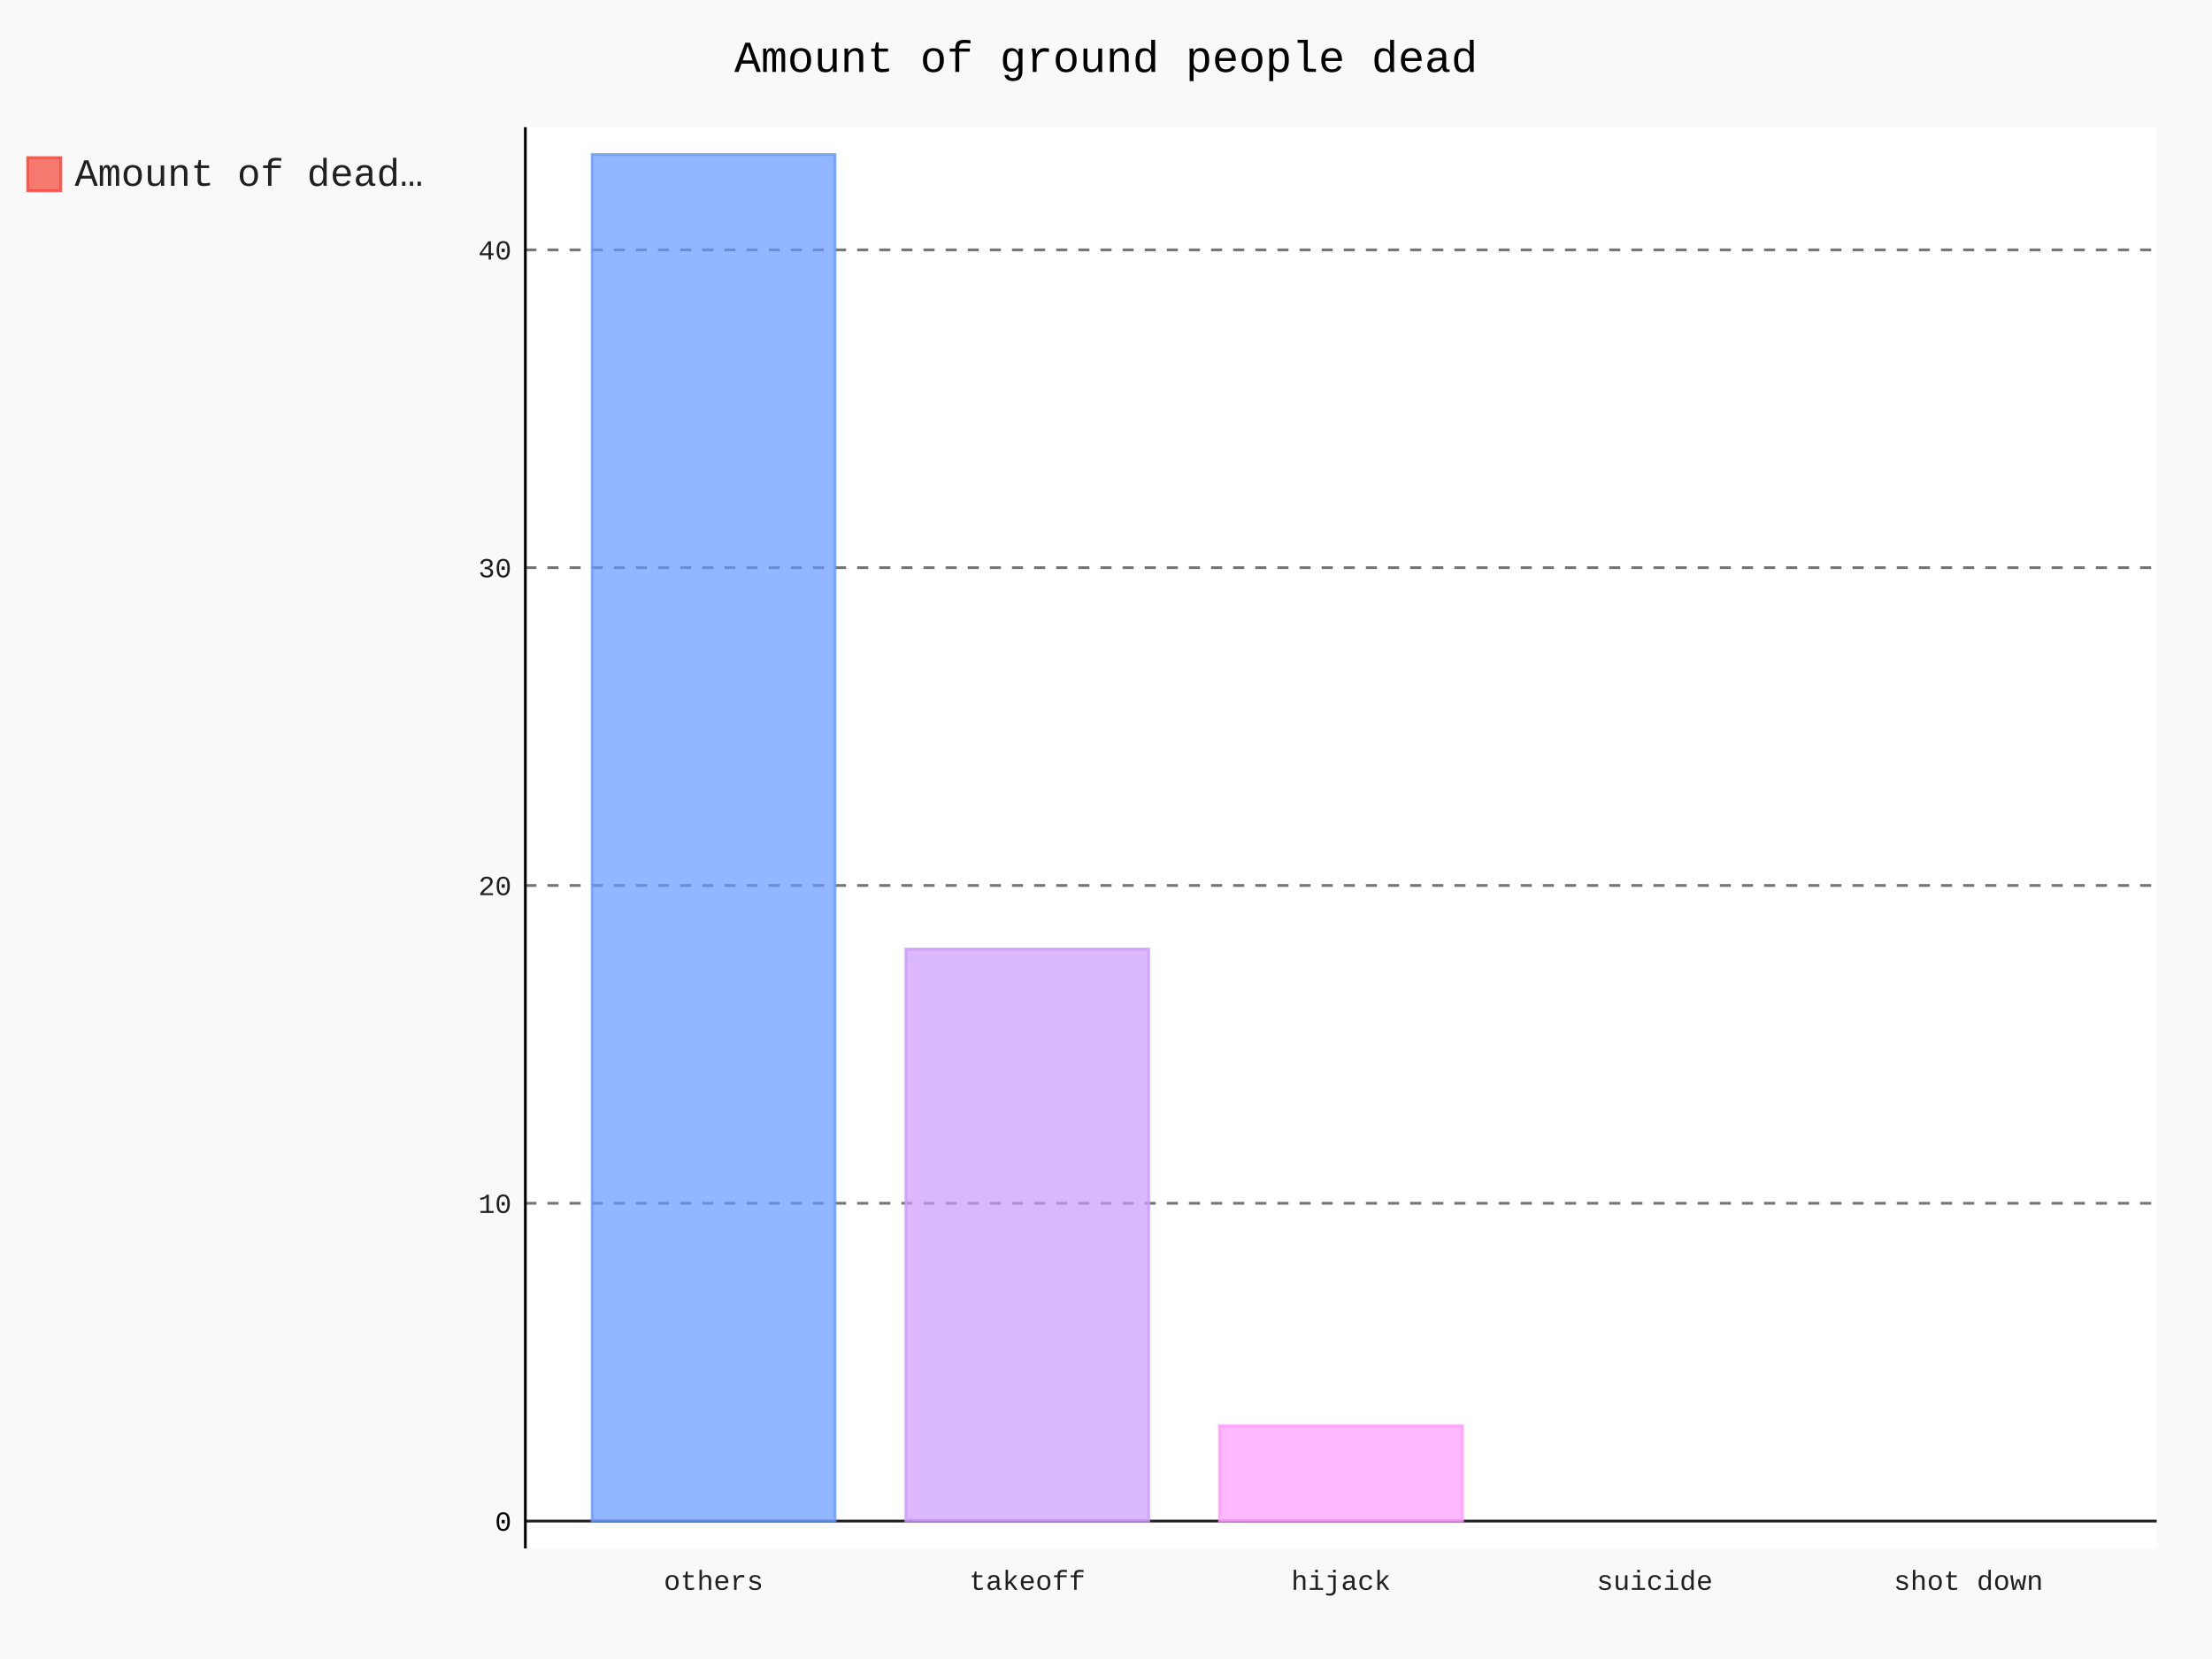
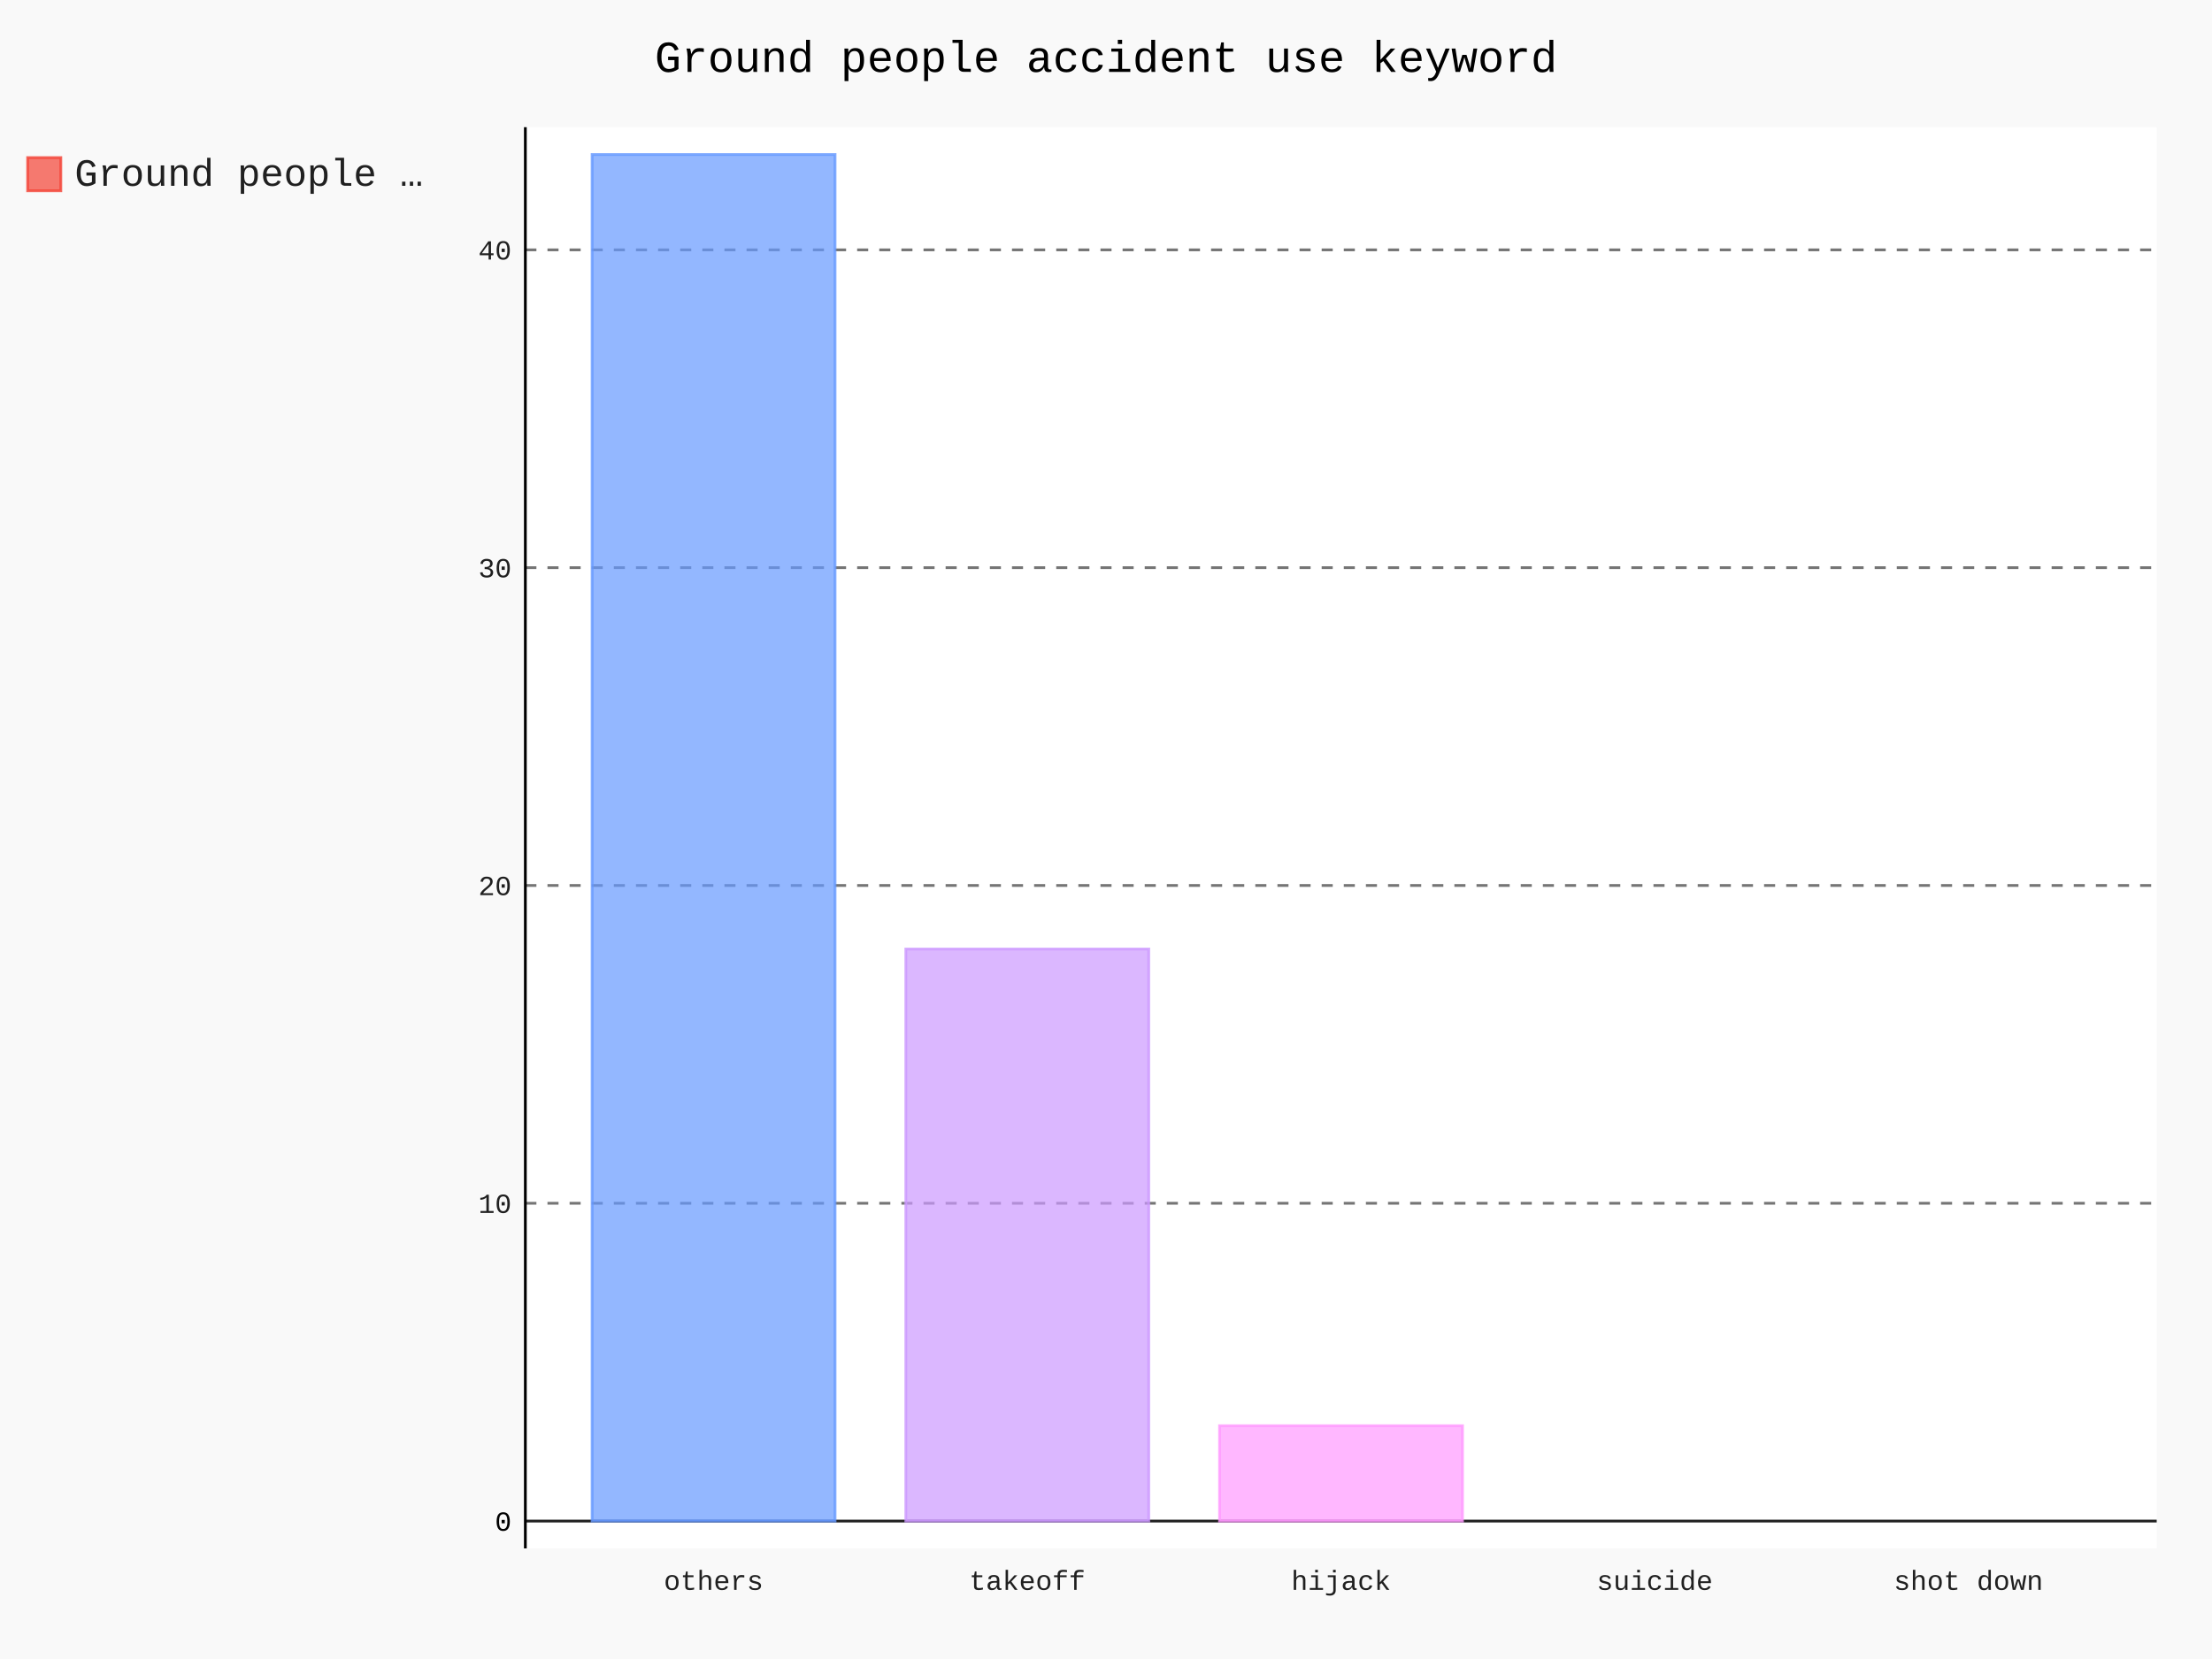
- <svg xmlns="http://www.w3.org/2000/svg" id="chart-aed805e6-058a-4db9-addb-8799b63bea30" class="pygal-chart" viewBox="0 0 800 600">
+ <svg xmlns="http://www.w3.org/2000/svg" id="chart-74a1be90-c77b-4767-a77f-af39a19f3a30" class="pygal-chart" viewBox="0 0 800 600">
  <defs>
-     <style type="text/css">#chart-aed805e6-058a-4db9-addb-8799b63bea30{-webkit-user-select:none;-webkit-font-smoothing:antialiased;font-family:Consolas,"Liberation Mono",Menlo,Courier,monospace}#chart-aed805e6-058a-4db9-addb-8799b63bea30 .title{font-family:Consolas,"Liberation Mono",Menlo,Courier,monospace;font-size:16px}#chart-aed805e6-058a-4db9-addb-8799b63bea30 .legends .legend text{font-family:Consolas,"Liberation Mono",Menlo,Courier,monospace;font-size:14px}#chart-aed805e6-058a-4db9-addb-8799b63bea30 .axis text{font-family:Consolas,"Liberation Mono",Menlo,Courier,monospace;font-size:10px}#chart-aed805e6-058a-4db9-addb-8799b63bea30 .axis text.major{font-family:Consolas,"Liberation Mono",Menlo,Courier,monospace;font-size:10px}#chart-aed805e6-058a-4db9-addb-8799b63bea30 .text-overlay text.value{font-family:Consolas,"Liberation Mono",Menlo,Courier,monospace;font-size:16px}#chart-aed805e6-058a-4db9-addb-8799b63bea30 .text-overlay text.label{font-family:Consolas,"Liberation Mono",Menlo,Courier,monospace;font-size:10px}#chart-aed805e6-058a-4db9-addb-8799b63bea30 .tooltip{font-family:Consolas,"Liberation Mono",Menlo,Courier,monospace;font-size:14px}#chart-aed805e6-058a-4db9-addb-8799b63bea30 text.no_data{font-family:Consolas,"Liberation Mono",Menlo,Courier,monospace;font-size:64px}
- #chart-aed805e6-058a-4db9-addb-8799b63bea30{background-color:rgba(249,249,249,1)}#chart-aed805e6-058a-4db9-addb-8799b63bea30 path,#chart-aed805e6-058a-4db9-addb-8799b63bea30 line,#chart-aed805e6-058a-4db9-addb-8799b63bea30 rect,#chart-aed805e6-058a-4db9-addb-8799b63bea30 circle{-webkit-transition:150ms;-moz-transition:150ms;transition:150ms}#chart-aed805e6-058a-4db9-addb-8799b63bea30 .graph &gt; .background{fill:rgba(249,249,249,1)}#chart-aed805e6-058a-4db9-addb-8799b63bea30 .plot &gt; .background{fill:rgba(255,255,255,1)}#chart-aed805e6-058a-4db9-addb-8799b63bea30 .graph{fill:rgba(0,0,0,.87)}#chart-aed805e6-058a-4db9-addb-8799b63bea30 text.no_data{fill:rgba(0,0,0,1)}#chart-aed805e6-058a-4db9-addb-8799b63bea30 .title{fill:rgba(0,0,0,1)}#chart-aed805e6-058a-4db9-addb-8799b63bea30 .legends .legend text{fill:rgba(0,0,0,.87)}#chart-aed805e6-058a-4db9-addb-8799b63bea30 .legends .legend:hover text{fill:rgba(0,0,0,1)}#chart-aed805e6-058a-4db9-addb-8799b63bea30 .axis .line{stroke:rgba(0,0,0,1)}#chart-aed805e6-058a-4db9-addb-8799b63bea30 .axis .guide.line{stroke:rgba(0,0,0,.54)}#chart-aed805e6-058a-4db9-addb-8799b63bea30 .axis .major.line{stroke:rgba(0,0,0,.87)}#chart-aed805e6-058a-4db9-addb-8799b63bea30 .axis text.major{fill:rgba(0,0,0,1)}#chart-aed805e6-058a-4db9-addb-8799b63bea30 .axis.y .guides:hover .guide.line,#chart-aed805e6-058a-4db9-addb-8799b63bea30 .line-graph .axis.x .guides:hover .guide.line,#chart-aed805e6-058a-4db9-addb-8799b63bea30 .stackedline-graph .axis.x .guides:hover .guide.line,#chart-aed805e6-058a-4db9-addb-8799b63bea30 .xy-graph .axis.x .guides:hover .guide.line{stroke:rgba(0,0,0,1)}#chart-aed805e6-058a-4db9-addb-8799b63bea30 .axis .guides:hover text{fill:rgba(0,0,0,1)}#chart-aed805e6-058a-4db9-addb-8799b63bea30 .reactive{fill-opacity:.7;stroke-opacity:.8}#chart-aed805e6-058a-4db9-addb-8799b63bea30 .ci{stroke:rgba(0,0,0,.87)}#chart-aed805e6-058a-4db9-addb-8799b63bea30 .reactive.active,#chart-aed805e6-058a-4db9-addb-8799b63bea30 .active .reactive{fill-opacity:.8;stroke-opacity:.9;stroke-width:4}#chart-aed805e6-058a-4db9-addb-8799b63bea30 .ci .reactive.active{stroke-width:1.5}#chart-aed805e6-058a-4db9-addb-8799b63bea30 .series text{fill:rgba(0,0,0,1)}#chart-aed805e6-058a-4db9-addb-8799b63bea30 .tooltip rect{fill:rgba(255,255,255,1);stroke:rgba(0,0,0,1);-webkit-transition:opacity 150ms;-moz-transition:opacity 150ms;transition:opacity 150ms}#chart-aed805e6-058a-4db9-addb-8799b63bea30 .tooltip .label{fill:rgba(0,0,0,.87)}#chart-aed805e6-058a-4db9-addb-8799b63bea30 .tooltip .label{fill:rgba(0,0,0,.87)}#chart-aed805e6-058a-4db9-addb-8799b63bea30 .tooltip .legend{font-size:.8em;fill:rgba(0,0,0,.54)}#chart-aed805e6-058a-4db9-addb-8799b63bea30 .tooltip .x_label{font-size:.6em;fill:rgba(0,0,0,1)}#chart-aed805e6-058a-4db9-addb-8799b63bea30 .tooltip .xlink{font-size:.5em;text-decoration:underline}#chart-aed805e6-058a-4db9-addb-8799b63bea30 .tooltip .value{font-size:1.5em}#chart-aed805e6-058a-4db9-addb-8799b63bea30 .bound{font-size:.5em}#chart-aed805e6-058a-4db9-addb-8799b63bea30 .max-value{font-size:.75em;fill:rgba(0,0,0,.54)}#chart-aed805e6-058a-4db9-addb-8799b63bea30 .map-element{fill:rgba(255,255,255,1);stroke:rgba(0,0,0,.54) !important}#chart-aed805e6-058a-4db9-addb-8799b63bea30 .map-element .reactive{fill-opacity:inherit;stroke-opacity:inherit}#chart-aed805e6-058a-4db9-addb-8799b63bea30 .color-0,#chart-aed805e6-058a-4db9-addb-8799b63bea30 .color-0 a:visited{stroke:#F44336;fill:#F44336}#chart-aed805e6-058a-4db9-addb-8799b63bea30 .text-overlay .color-0 text{fill:black}
- #chart-aed805e6-058a-4db9-addb-8799b63bea30 text.no_data{text-anchor:middle}#chart-aed805e6-058a-4db9-addb-8799b63bea30 .guide.line{fill:none}#chart-aed805e6-058a-4db9-addb-8799b63bea30 .centered{text-anchor:middle}#chart-aed805e6-058a-4db9-addb-8799b63bea30 .title{text-anchor:middle}#chart-aed805e6-058a-4db9-addb-8799b63bea30 .legends .legend text{fill-opacity:1}#chart-aed805e6-058a-4db9-addb-8799b63bea30 .axis.x text{text-anchor:middle}#chart-aed805e6-058a-4db9-addb-8799b63bea30 .axis.x:not(.web) text[transform]{text-anchor:start}#chart-aed805e6-058a-4db9-addb-8799b63bea30 .axis.x:not(.web) text[transform].backwards{text-anchor:end}#chart-aed805e6-058a-4db9-addb-8799b63bea30 .axis.y text{text-anchor:end}#chart-aed805e6-058a-4db9-addb-8799b63bea30 .axis.y text[transform].backwards{text-anchor:start}#chart-aed805e6-058a-4db9-addb-8799b63bea30 .axis.y2 text{text-anchor:start}#chart-aed805e6-058a-4db9-addb-8799b63bea30 .axis.y2 text[transform].backwards{text-anchor:end}#chart-aed805e6-058a-4db9-addb-8799b63bea30 .axis .guide.line{stroke-dasharray:4,4}#chart-aed805e6-058a-4db9-addb-8799b63bea30 .axis .major.guide.line{stroke-dasharray:6,6}#chart-aed805e6-058a-4db9-addb-8799b63bea30 .horizontal .axis.y .guide.line,#chart-aed805e6-058a-4db9-addb-8799b63bea30 .horizontal .axis.y2 .guide.line,#chart-aed805e6-058a-4db9-addb-8799b63bea30 .vertical .axis.x .guide.line{opacity:0}#chart-aed805e6-058a-4db9-addb-8799b63bea30 .horizontal .axis.always_show .guide.line,#chart-aed805e6-058a-4db9-addb-8799b63bea30 .vertical .axis.always_show .guide.line{opacity:1 !important}#chart-aed805e6-058a-4db9-addb-8799b63bea30 .axis.y .guides:hover .guide.line,#chart-aed805e6-058a-4db9-addb-8799b63bea30 .axis.y2 .guides:hover .guide.line,#chart-aed805e6-058a-4db9-addb-8799b63bea30 .axis.x .guides:hover .guide.line{opacity:1}#chart-aed805e6-058a-4db9-addb-8799b63bea30 .axis .guides:hover text{opacity:1}#chart-aed805e6-058a-4db9-addb-8799b63bea30 .nofill{fill:none}#chart-aed805e6-058a-4db9-addb-8799b63bea30 .subtle-fill{fill-opacity:.2}#chart-aed805e6-058a-4db9-addb-8799b63bea30 .dot{stroke-width:1px;fill-opacity:1}#chart-aed805e6-058a-4db9-addb-8799b63bea30 .dot.active{stroke-width:5px}#chart-aed805e6-058a-4db9-addb-8799b63bea30 .dot.negative{fill:transparent}#chart-aed805e6-058a-4db9-addb-8799b63bea30 text,#chart-aed805e6-058a-4db9-addb-8799b63bea30 tspan{stroke:none !important}#chart-aed805e6-058a-4db9-addb-8799b63bea30 .series text.active{opacity:1}#chart-aed805e6-058a-4db9-addb-8799b63bea30 .tooltip rect{fill-opacity:.95;stroke-width:.5}#chart-aed805e6-058a-4db9-addb-8799b63bea30 .tooltip text{fill-opacity:1}#chart-aed805e6-058a-4db9-addb-8799b63bea30 .showable{visibility:hidden}#chart-aed805e6-058a-4db9-addb-8799b63bea30 .showable.shown{visibility:visible}#chart-aed805e6-058a-4db9-addb-8799b63bea30 .gauge-background{fill:rgba(229,229,229,1);stroke:none}#chart-aed805e6-058a-4db9-addb-8799b63bea30 .bg-lines{stroke:rgba(249,249,249,1);stroke-width:2px}</style>
+     <style type="text/css">#chart-74a1be90-c77b-4767-a77f-af39a19f3a30{-webkit-user-select:none;-webkit-font-smoothing:antialiased;font-family:Consolas,"Liberation Mono",Menlo,Courier,monospace}#chart-74a1be90-c77b-4767-a77f-af39a19f3a30 .title{font-family:Consolas,"Liberation Mono",Menlo,Courier,monospace;font-size:16px}#chart-74a1be90-c77b-4767-a77f-af39a19f3a30 .legends .legend text{font-family:Consolas,"Liberation Mono",Menlo,Courier,monospace;font-size:14px}#chart-74a1be90-c77b-4767-a77f-af39a19f3a30 .axis text{font-family:Consolas,"Liberation Mono",Menlo,Courier,monospace;font-size:10px}#chart-74a1be90-c77b-4767-a77f-af39a19f3a30 .axis text.major{font-family:Consolas,"Liberation Mono",Menlo,Courier,monospace;font-size:10px}#chart-74a1be90-c77b-4767-a77f-af39a19f3a30 .text-overlay text.value{font-family:Consolas,"Liberation Mono",Menlo,Courier,monospace;font-size:16px}#chart-74a1be90-c77b-4767-a77f-af39a19f3a30 .text-overlay text.label{font-family:Consolas,"Liberation Mono",Menlo,Courier,monospace;font-size:10px}#chart-74a1be90-c77b-4767-a77f-af39a19f3a30 .tooltip{font-family:Consolas,"Liberation Mono",Menlo,Courier,monospace;font-size:14px}#chart-74a1be90-c77b-4767-a77f-af39a19f3a30 text.no_data{font-family:Consolas,"Liberation Mono",Menlo,Courier,monospace;font-size:64px}
+ #chart-74a1be90-c77b-4767-a77f-af39a19f3a30{background-color:rgba(249,249,249,1)}#chart-74a1be90-c77b-4767-a77f-af39a19f3a30 path,#chart-74a1be90-c77b-4767-a77f-af39a19f3a30 line,#chart-74a1be90-c77b-4767-a77f-af39a19f3a30 rect,#chart-74a1be90-c77b-4767-a77f-af39a19f3a30 circle{-webkit-transition:150ms;-moz-transition:150ms;transition:150ms}#chart-74a1be90-c77b-4767-a77f-af39a19f3a30 .graph &gt; .background{fill:rgba(249,249,249,1)}#chart-74a1be90-c77b-4767-a77f-af39a19f3a30 .plot &gt; .background{fill:rgba(255,255,255,1)}#chart-74a1be90-c77b-4767-a77f-af39a19f3a30 .graph{fill:rgba(0,0,0,.87)}#chart-74a1be90-c77b-4767-a77f-af39a19f3a30 text.no_data{fill:rgba(0,0,0,1)}#chart-74a1be90-c77b-4767-a77f-af39a19f3a30 .title{fill:rgba(0,0,0,1)}#chart-74a1be90-c77b-4767-a77f-af39a19f3a30 .legends .legend text{fill:rgba(0,0,0,.87)}#chart-74a1be90-c77b-4767-a77f-af39a19f3a30 .legends .legend:hover text{fill:rgba(0,0,0,1)}#chart-74a1be90-c77b-4767-a77f-af39a19f3a30 .axis .line{stroke:rgba(0,0,0,1)}#chart-74a1be90-c77b-4767-a77f-af39a19f3a30 .axis .guide.line{stroke:rgba(0,0,0,.54)}#chart-74a1be90-c77b-4767-a77f-af39a19f3a30 .axis .major.line{stroke:rgba(0,0,0,.87)}#chart-74a1be90-c77b-4767-a77f-af39a19f3a30 .axis text.major{fill:rgba(0,0,0,1)}#chart-74a1be90-c77b-4767-a77f-af39a19f3a30 .axis.y .guides:hover .guide.line,#chart-74a1be90-c77b-4767-a77f-af39a19f3a30 .line-graph .axis.x .guides:hover .guide.line,#chart-74a1be90-c77b-4767-a77f-af39a19f3a30 .stackedline-graph .axis.x .guides:hover .guide.line,#chart-74a1be90-c77b-4767-a77f-af39a19f3a30 .xy-graph .axis.x .guides:hover .guide.line{stroke:rgba(0,0,0,1)}#chart-74a1be90-c77b-4767-a77f-af39a19f3a30 .axis .guides:hover text{fill:rgba(0,0,0,1)}#chart-74a1be90-c77b-4767-a77f-af39a19f3a30 .reactive{fill-opacity:.7;stroke-opacity:.8}#chart-74a1be90-c77b-4767-a77f-af39a19f3a30 .ci{stroke:rgba(0,0,0,.87)}#chart-74a1be90-c77b-4767-a77f-af39a19f3a30 .reactive.active,#chart-74a1be90-c77b-4767-a77f-af39a19f3a30 .active .reactive{fill-opacity:.8;stroke-opacity:.9;stroke-width:4}#chart-74a1be90-c77b-4767-a77f-af39a19f3a30 .ci .reactive.active{stroke-width:1.5}#chart-74a1be90-c77b-4767-a77f-af39a19f3a30 .series text{fill:rgba(0,0,0,1)}#chart-74a1be90-c77b-4767-a77f-af39a19f3a30 .tooltip rect{fill:rgba(255,255,255,1);stroke:rgba(0,0,0,1);-webkit-transition:opacity 150ms;-moz-transition:opacity 150ms;transition:opacity 150ms}#chart-74a1be90-c77b-4767-a77f-af39a19f3a30 .tooltip .label{fill:rgba(0,0,0,.87)}#chart-74a1be90-c77b-4767-a77f-af39a19f3a30 .tooltip .label{fill:rgba(0,0,0,.87)}#chart-74a1be90-c77b-4767-a77f-af39a19f3a30 .tooltip .legend{font-size:.8em;fill:rgba(0,0,0,.54)}#chart-74a1be90-c77b-4767-a77f-af39a19f3a30 .tooltip .x_label{font-size:.6em;fill:rgba(0,0,0,1)}#chart-74a1be90-c77b-4767-a77f-af39a19f3a30 .tooltip .xlink{font-size:.5em;text-decoration:underline}#chart-74a1be90-c77b-4767-a77f-af39a19f3a30 .tooltip .value{font-size:1.5em}#chart-74a1be90-c77b-4767-a77f-af39a19f3a30 .bound{font-size:.5em}#chart-74a1be90-c77b-4767-a77f-af39a19f3a30 .max-value{font-size:.75em;fill:rgba(0,0,0,.54)}#chart-74a1be90-c77b-4767-a77f-af39a19f3a30 .map-element{fill:rgba(255,255,255,1);stroke:rgba(0,0,0,.54) !important}#chart-74a1be90-c77b-4767-a77f-af39a19f3a30 .map-element .reactive{fill-opacity:inherit;stroke-opacity:inherit}#chart-74a1be90-c77b-4767-a77f-af39a19f3a30 .color-0,#chart-74a1be90-c77b-4767-a77f-af39a19f3a30 .color-0 a:visited{stroke:#F44336;fill:#F44336}#chart-74a1be90-c77b-4767-a77f-af39a19f3a30 .text-overlay .color-0 text{fill:black}
+ #chart-74a1be90-c77b-4767-a77f-af39a19f3a30 text.no_data{text-anchor:middle}#chart-74a1be90-c77b-4767-a77f-af39a19f3a30 .guide.line{fill:none}#chart-74a1be90-c77b-4767-a77f-af39a19f3a30 .centered{text-anchor:middle}#chart-74a1be90-c77b-4767-a77f-af39a19f3a30 .title{text-anchor:middle}#chart-74a1be90-c77b-4767-a77f-af39a19f3a30 .legends .legend text{fill-opacity:1}#chart-74a1be90-c77b-4767-a77f-af39a19f3a30 .axis.x text{text-anchor:middle}#chart-74a1be90-c77b-4767-a77f-af39a19f3a30 .axis.x:not(.web) text[transform]{text-anchor:start}#chart-74a1be90-c77b-4767-a77f-af39a19f3a30 .axis.x:not(.web) text[transform].backwards{text-anchor:end}#chart-74a1be90-c77b-4767-a77f-af39a19f3a30 .axis.y text{text-anchor:end}#chart-74a1be90-c77b-4767-a77f-af39a19f3a30 .axis.y text[transform].backwards{text-anchor:start}#chart-74a1be90-c77b-4767-a77f-af39a19f3a30 .axis.y2 text{text-anchor:start}#chart-74a1be90-c77b-4767-a77f-af39a19f3a30 .axis.y2 text[transform].backwards{text-anchor:end}#chart-74a1be90-c77b-4767-a77f-af39a19f3a30 .axis .guide.line{stroke-dasharray:4,4}#chart-74a1be90-c77b-4767-a77f-af39a19f3a30 .axis .major.guide.line{stroke-dasharray:6,6}#chart-74a1be90-c77b-4767-a77f-af39a19f3a30 .horizontal .axis.y .guide.line,#chart-74a1be90-c77b-4767-a77f-af39a19f3a30 .horizontal .axis.y2 .guide.line,#chart-74a1be90-c77b-4767-a77f-af39a19f3a30 .vertical .axis.x .guide.line{opacity:0}#chart-74a1be90-c77b-4767-a77f-af39a19f3a30 .horizontal .axis.always_show .guide.line,#chart-74a1be90-c77b-4767-a77f-af39a19f3a30 .vertical .axis.always_show .guide.line{opacity:1 !important}#chart-74a1be90-c77b-4767-a77f-af39a19f3a30 .axis.y .guides:hover .guide.line,#chart-74a1be90-c77b-4767-a77f-af39a19f3a30 .axis.y2 .guides:hover .guide.line,#chart-74a1be90-c77b-4767-a77f-af39a19f3a30 .axis.x .guides:hover .guide.line{opacity:1}#chart-74a1be90-c77b-4767-a77f-af39a19f3a30 .axis .guides:hover text{opacity:1}#chart-74a1be90-c77b-4767-a77f-af39a19f3a30 .nofill{fill:none}#chart-74a1be90-c77b-4767-a77f-af39a19f3a30 .subtle-fill{fill-opacity:.2}#chart-74a1be90-c77b-4767-a77f-af39a19f3a30 .dot{stroke-width:1px;fill-opacity:1}#chart-74a1be90-c77b-4767-a77f-af39a19f3a30 .dot.active{stroke-width:5px}#chart-74a1be90-c77b-4767-a77f-af39a19f3a30 .dot.negative{fill:transparent}#chart-74a1be90-c77b-4767-a77f-af39a19f3a30 text,#chart-74a1be90-c77b-4767-a77f-af39a19f3a30 tspan{stroke:none !important}#chart-74a1be90-c77b-4767-a77f-af39a19f3a30 .series text.active{opacity:1}#chart-74a1be90-c77b-4767-a77f-af39a19f3a30 .tooltip rect{fill-opacity:.95;stroke-width:.5}#chart-74a1be90-c77b-4767-a77f-af39a19f3a30 .tooltip text{fill-opacity:1}#chart-74a1be90-c77b-4767-a77f-af39a19f3a30 .showable{visibility:hidden}#chart-74a1be90-c77b-4767-a77f-af39a19f3a30 .showable.shown{visibility:visible}#chart-74a1be90-c77b-4767-a77f-af39a19f3a30 .gauge-background{fill:rgba(229,229,229,1);stroke:none}#chart-74a1be90-c77b-4767-a77f-af39a19f3a30 .bg-lines{stroke:rgba(249,249,249,1);stroke-width:2px}</style>
  </defs>
  <g class="graph bar-graph vertical">
    <rect class="background" height="600" width="800" x="0" y="0" />
    <g class="plot" transform="translate(190, 46)">
      <rect class="background" height="514" width="590.0" x="0" y="0" />
      <g class="axis y always_show">
        <g class="guides">
          <path class="axis major line" d="M0 504.115 h590" />
          <text class="major" x="-5" y="507.615">0</text>
        </g>
        <g class="guides">
          <path class="guide line" d="M0 389.178 h590" />
          <text class="" x="-5" y="392.678">10</text>
        </g>
        <g class="guides">
          <path class="guide line" d="M0 274.241 h590" />
          <text class="" x="-5" y="277.741">20</text>
        </g>
        <g class="guides">
          <path class="guide line" d="M0 159.303 h590" />
          <text class="" x="-5" y="162.803">30</text>
        </g>
        <g class="guides">
          <path class="guide line" d="M0 44.366 h590" />
          <text class="" x="-5" y="47.866">40</text>
        </g>
      </g>
      <g class="axis x">
        <path class="line" d="M0 0 v514" />
        <g class="guides">
          <path class="guide line" d="M68.077 0 v514" />
          <text class="" x="68.077" y="529.0">others</text>
        </g>
        <g class="guides">
          <path class="guide line" d="M181.538 0 v514" />
          <text class="" x="181.538" y="529.0">takeoff</text>
        </g>
        <g class="guides">
          <path class="guide line" d="M295 0 v514" />
          <text class="" x="295.0" y="529.0">hijack</text>
        </g>
        <g class="guides">
          <path class="guide line" d="M408.462 0 v514" />
          <text class="" x="408.462" y="529.0">suicide</text>
        </g>
        <g class="guides">
          <path class="guide line" d="M521.923 0 v514" />
          <text class="" x="521.923" y="529.0">shot down</text>
        </g>
      </g>
      <g class="series serie-0 color-0">
        <g class="bars">
          <g class="bar" style="fill: #6699FF; stroke: #6699FF">
            <rect class="rect reactive tooltip-trigger" height="494.231" rx="0" ry="0" width="87.865" x="24.145" y="9.885" />
          </g>
          <g class="bar" style="fill: #CC99FF; stroke: #CC99FF">
            <rect class="rect reactive tooltip-trigger" height="206.887" rx="0" ry="0" width="87.865" x="137.606" y="297.228" />
          </g>
          <g class="bar" style="fill: #FF99FF; stroke: #FF99FF">
            <rect class="rect reactive tooltip-trigger" height="34.481" rx="0" ry="0" width="87.865" x="251.068" y="469.634" />
          </g>
          <g class="bar" style="fill: red; stroke: red">
            <rect class="rect reactive tooltip-trigger" height="0.0" rx="0" ry="0" width="87.865" x="364.529" y="504.115" />
          </g>
          <g class="bar" style="fill: orange; stroke: orange">
            <rect class="rect reactive tooltip-trigger" height="0.0" rx="0" ry="0" width="87.865" x="477.991" y="504.115" />
          </g>
        </g>
      </g>
    </g>
    <g class="titles">
-       <text class="title plot_title" x="400.0" y="26">Amount of ground people dead</text>
+       <text class="title plot_title" x="400.0" y="26">Ground people accident use keyword</text>
    </g>
    <g class="plot overlay" transform="translate(190, 46)">
      <g class="series serie-0 color-0" />
    </g>
    <g class="plot text-overlay" transform="translate(190, 46)">
      <g class="series serie-0 color-0" />
    </g>
    <g class="plot tooltip-overlay" transform="translate(190, 46)">
      <g class="tooltip" style="opacity: 0" transform="translate(0 0)">
        <rect class="tooltip-box" height="0" rx="0" ry="0" width="0" />
        <g class="text" />
      </g>
    </g>
    <g class="legends" transform="translate(10, 56)">
      <g class="legend reactive activate-serie" id="activate-serie-0">
        <rect class="color-0 reactive" height="12" width="12" x="0.0" y="1.0" />
-         <text x="17.0" y="11.2">Amount of dead…</text>
+         <text x="17.0" y="11.2">Ground people …</text>
      </g>
    </g>
    <g class="legends" transform="translate(790, 56)" />
  </g>
</svg>
